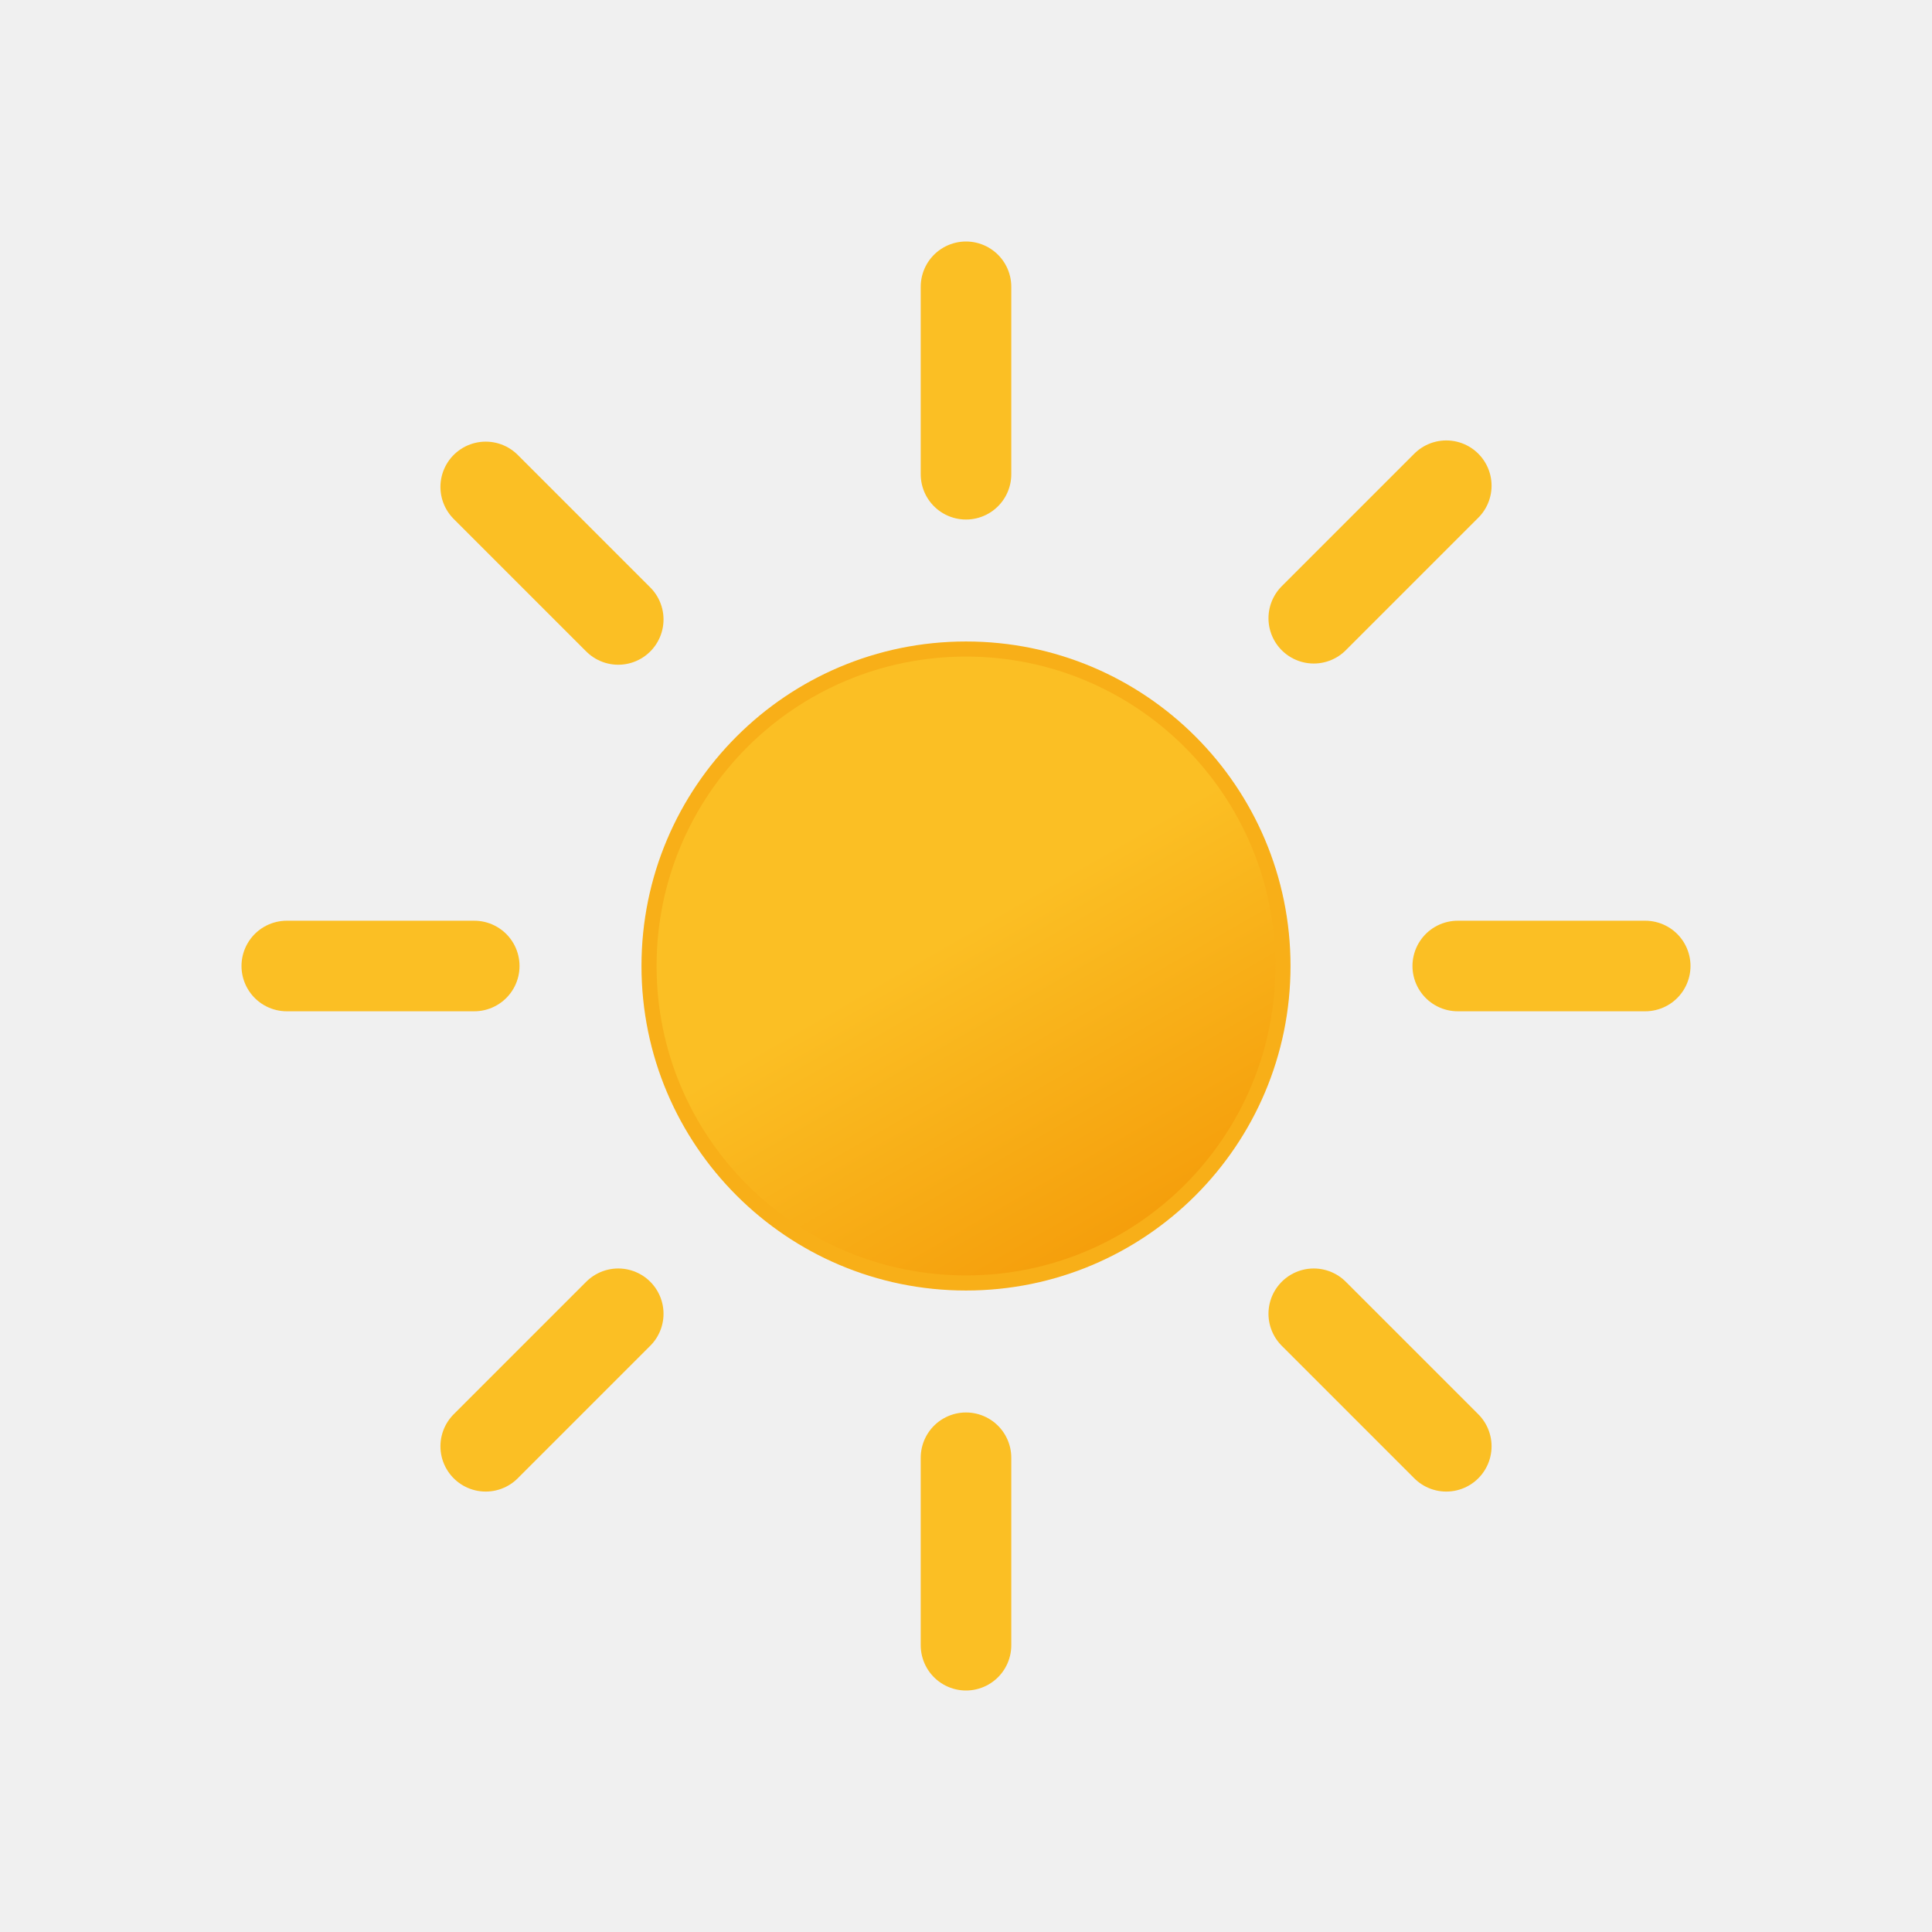
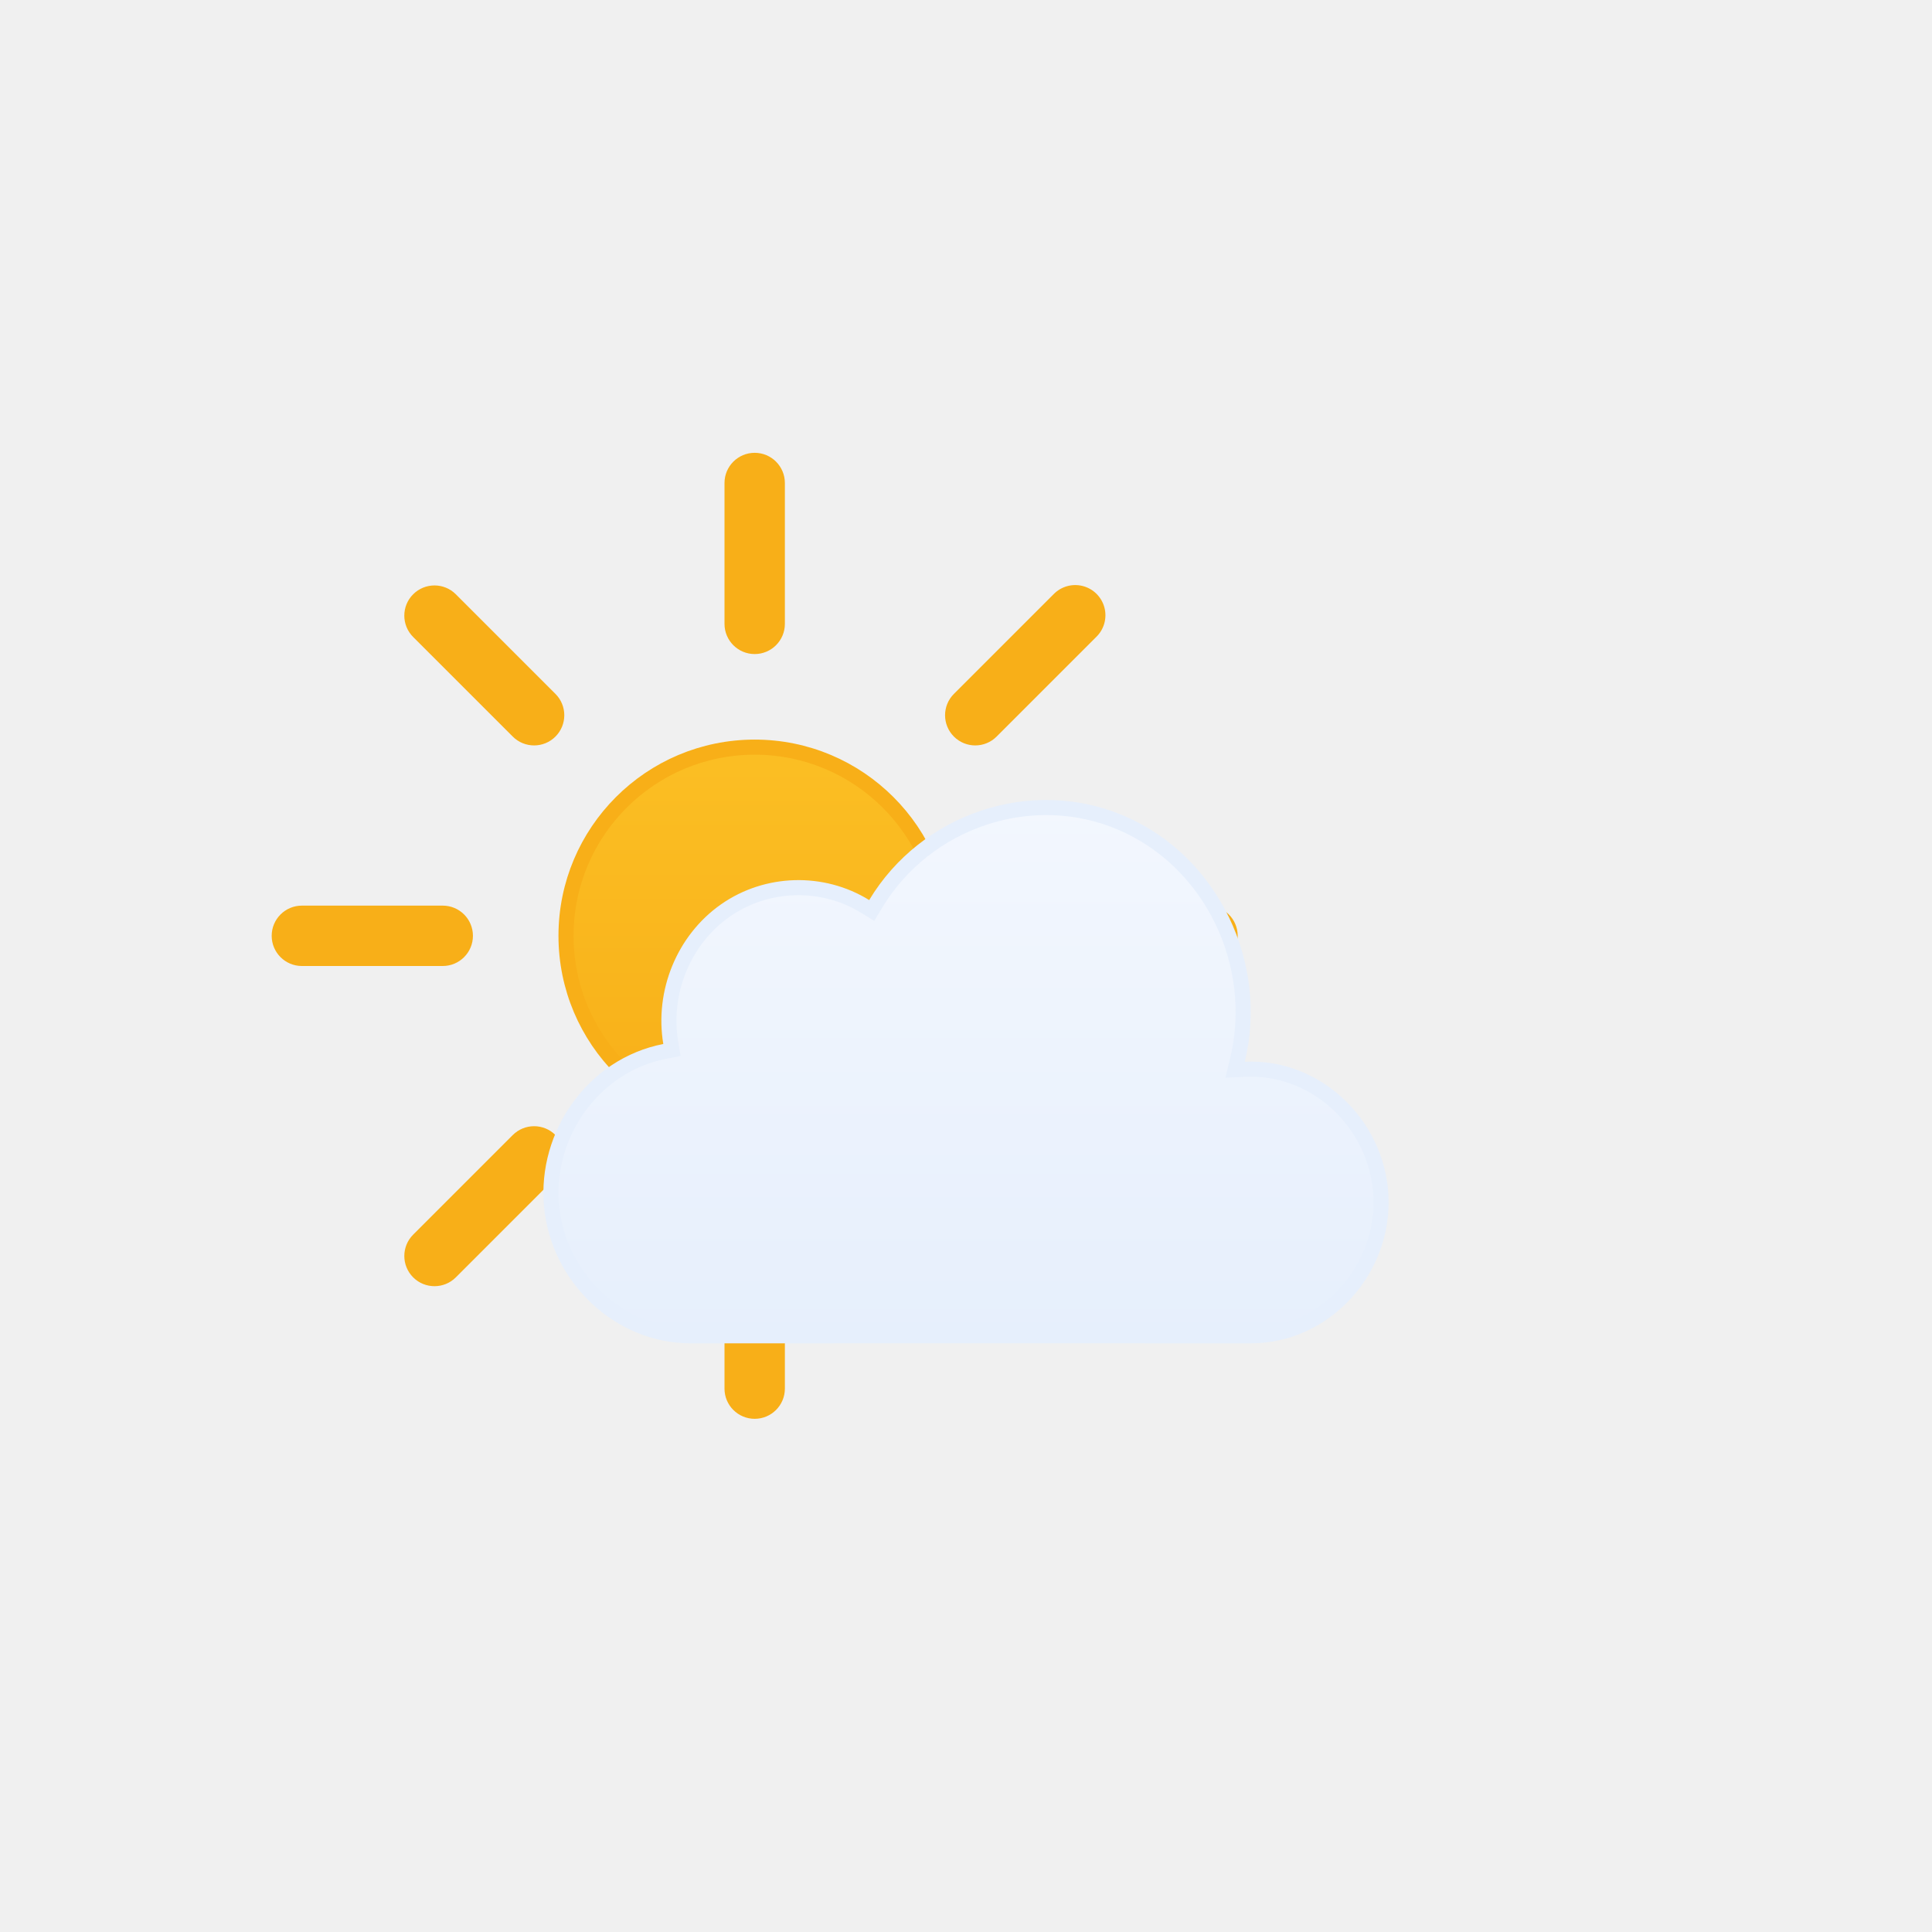
- <svg xmlns="http://www.w3.org/2000/svg" viewBox="0 0 64 64">
+ <svg xmlns="http://www.w3.org/2000/svg" fill="none" viewBox="0 0 128 128">
+   <g id="mostly-clear-day__mostly-clear-day" clip-path="url(#mostly-clear-day__clip0_1858_8340)">
+     <g id="mostly-clear-day__Sky">
+       <g id="mostly-clear-day__Sun">
+         <circle id="mostly-clear-day__Core" cx="50" cy="62" r="12.5" fill="url(#mostly-clear-day__paint0_linear_1858_8340)" stroke="#f8af18" />
+         <g id="mostly-clear-day__Rays">
+           <path fill="#f8af18" d="M48 32a2 2 0 1 1 4 0v9.333a2 2 0 1 1-4 0zM69.799 39.373a2 2 0 1 1 2.828 2.828l-6.6 6.6a2 2 0 0 1-2.828-2.829zM80 60a2 2 0 1 1 0 4h-9.333a2 2 0 1 1 0-4zM72.627 81.799a2 2 0 1 1-2.828 2.828l-6.6-6.6a2 2 0 0 1 2.829-2.828zM48 82.667a2 2 0 1 1 4 0V92a2 2 0 1 1-4 0zM33.972 75.2a2 2 0 0 1 2.829 2.828l-6.6 6.6a2 2 0 1 1-2.828-2.829zM29.333 60a2 2 0 1 1 0 4H20a2 2 0 1 1 0-4zM36.8 45.972a2 2 0 0 1-2.828 2.829l-6.6-6.6a2 2 0 1 1 2.829-2.828z" />
+         </g>
+       </g>
+       <g id="mostly-clear-day__Clouds">
+         <g id="mostly-clear-day__Cloud">
+           <path id="mostly-clear-day__Cloud_2" fill="url(#mostly-clear-day__paint1_linear_1858_8340)" stroke="#e6effc" stroke-miterlimit="10" d="M58.014 59.889c3.322-5.529 10.351-7.921 16.294-5.364 5.984 2.575 9.206 9.392 7.678 15.698l-.156.647.665-.03c4.915-.22 9.005 3.93 9.005 8.82 0 4.737-3.855 8.839-8.617 8.839-12.371-.011-24.747.001-37.116.001-4.784.001-8.79-3.869-9.226-8.612-.437-4.752 2.796-9.317 7.5-10.23l.477-.094-.08-.48c-.558-3.337.853-6.826 3.625-8.764 2.735-1.911 6.422-2.019 9.26-.263l.43.265z" />
+         </g>
+       </g>
+     </g>
+   </g>
  <defs>
-     <linearGradient id="a" x1="26.75" x2="37.25" y1="22.91" y2="41.09" gradientUnits="userSpaceOnUse">
-       <stop offset="0" stop-color="#fbbf24" />
-       <stop offset=".45" stop-color="#fbbf24" />
-       <stop offset="1" stop-color="#f59e0b" />
+     <linearGradient id="mostly-clear-day__paint0_linear_1858_8340" x1="50" x2="50" y1="49" y2="75" gradientUnits="userSpaceOnUse">
+       <stop stop-color="#fbbf24" />
+       <stop offset="1" stop-color="#f8af18" />
    </linearGradient>
+     <linearGradient id="mostly-clear-day__paint1_linear_1858_8340" x1="64.001" x2="64.001" y1="53" y2="89" gradientUnits="userSpaceOnUse">
+       <stop stop-color="#f3f7fe" />
+       <stop offset="1" stop-color="#e6effc" />
+     </linearGradient>
+     <clipPath id="mostly-clear-day__clip0_1858_8340">
+       <rect width="128" height="128" fill="#fff" />
+     </clipPath>
  </defs>
-   <circle cx="32" cy="32" r="10.5" fill="url(#a)" stroke="#f8af18" stroke-miterlimit="10" stroke-width=".5" />
-   <path fill="none" stroke="#fbbf24" stroke-linecap="round" stroke-miterlimit="10" stroke-width="3" d="M32 15.71V9.5m0 45v-6.21m11.52-27.81l4.39-4.39M16.09 47.91l4.39-4.39m0-23l-4.39-4.39m31.82 31.78l-4.39-4.39M15.71 32H9.5m45 0h-6.21">
-     <animateTransform attributeName="transform" dur="45s" repeatCount="indefinite" type="rotate" values="0 32 32; 360 32 32" />
-   </path>
</svg>
